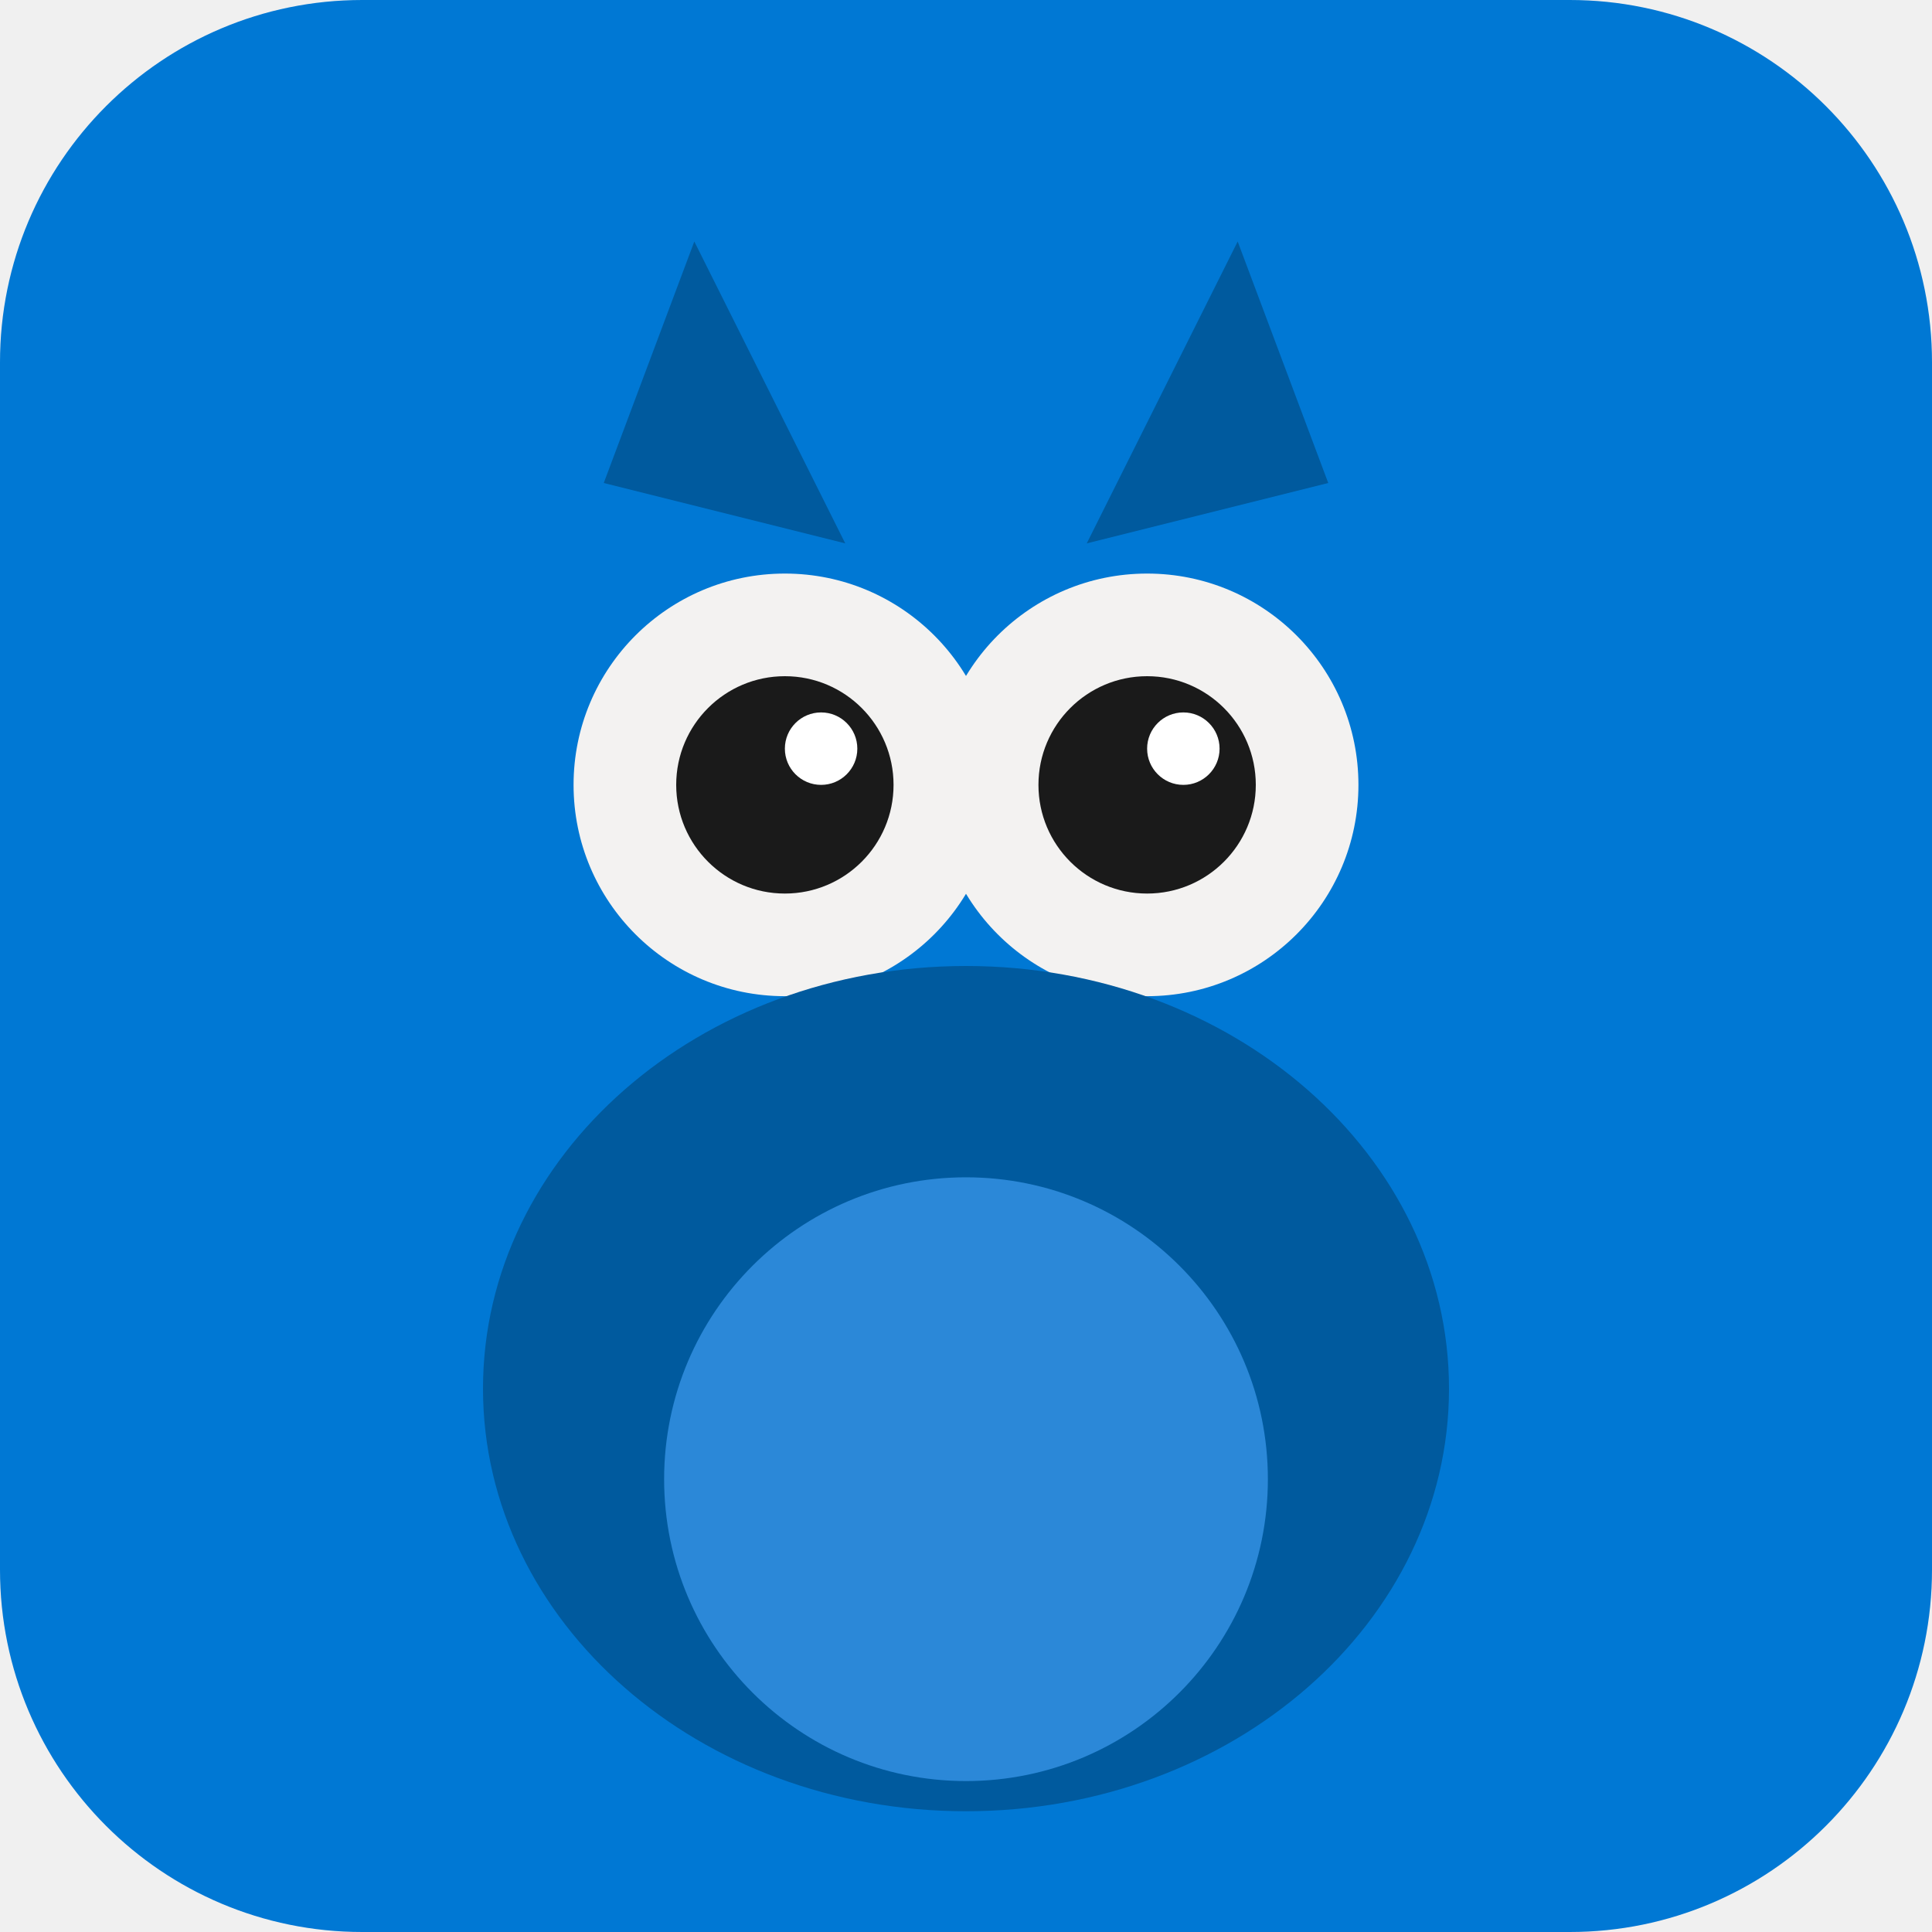
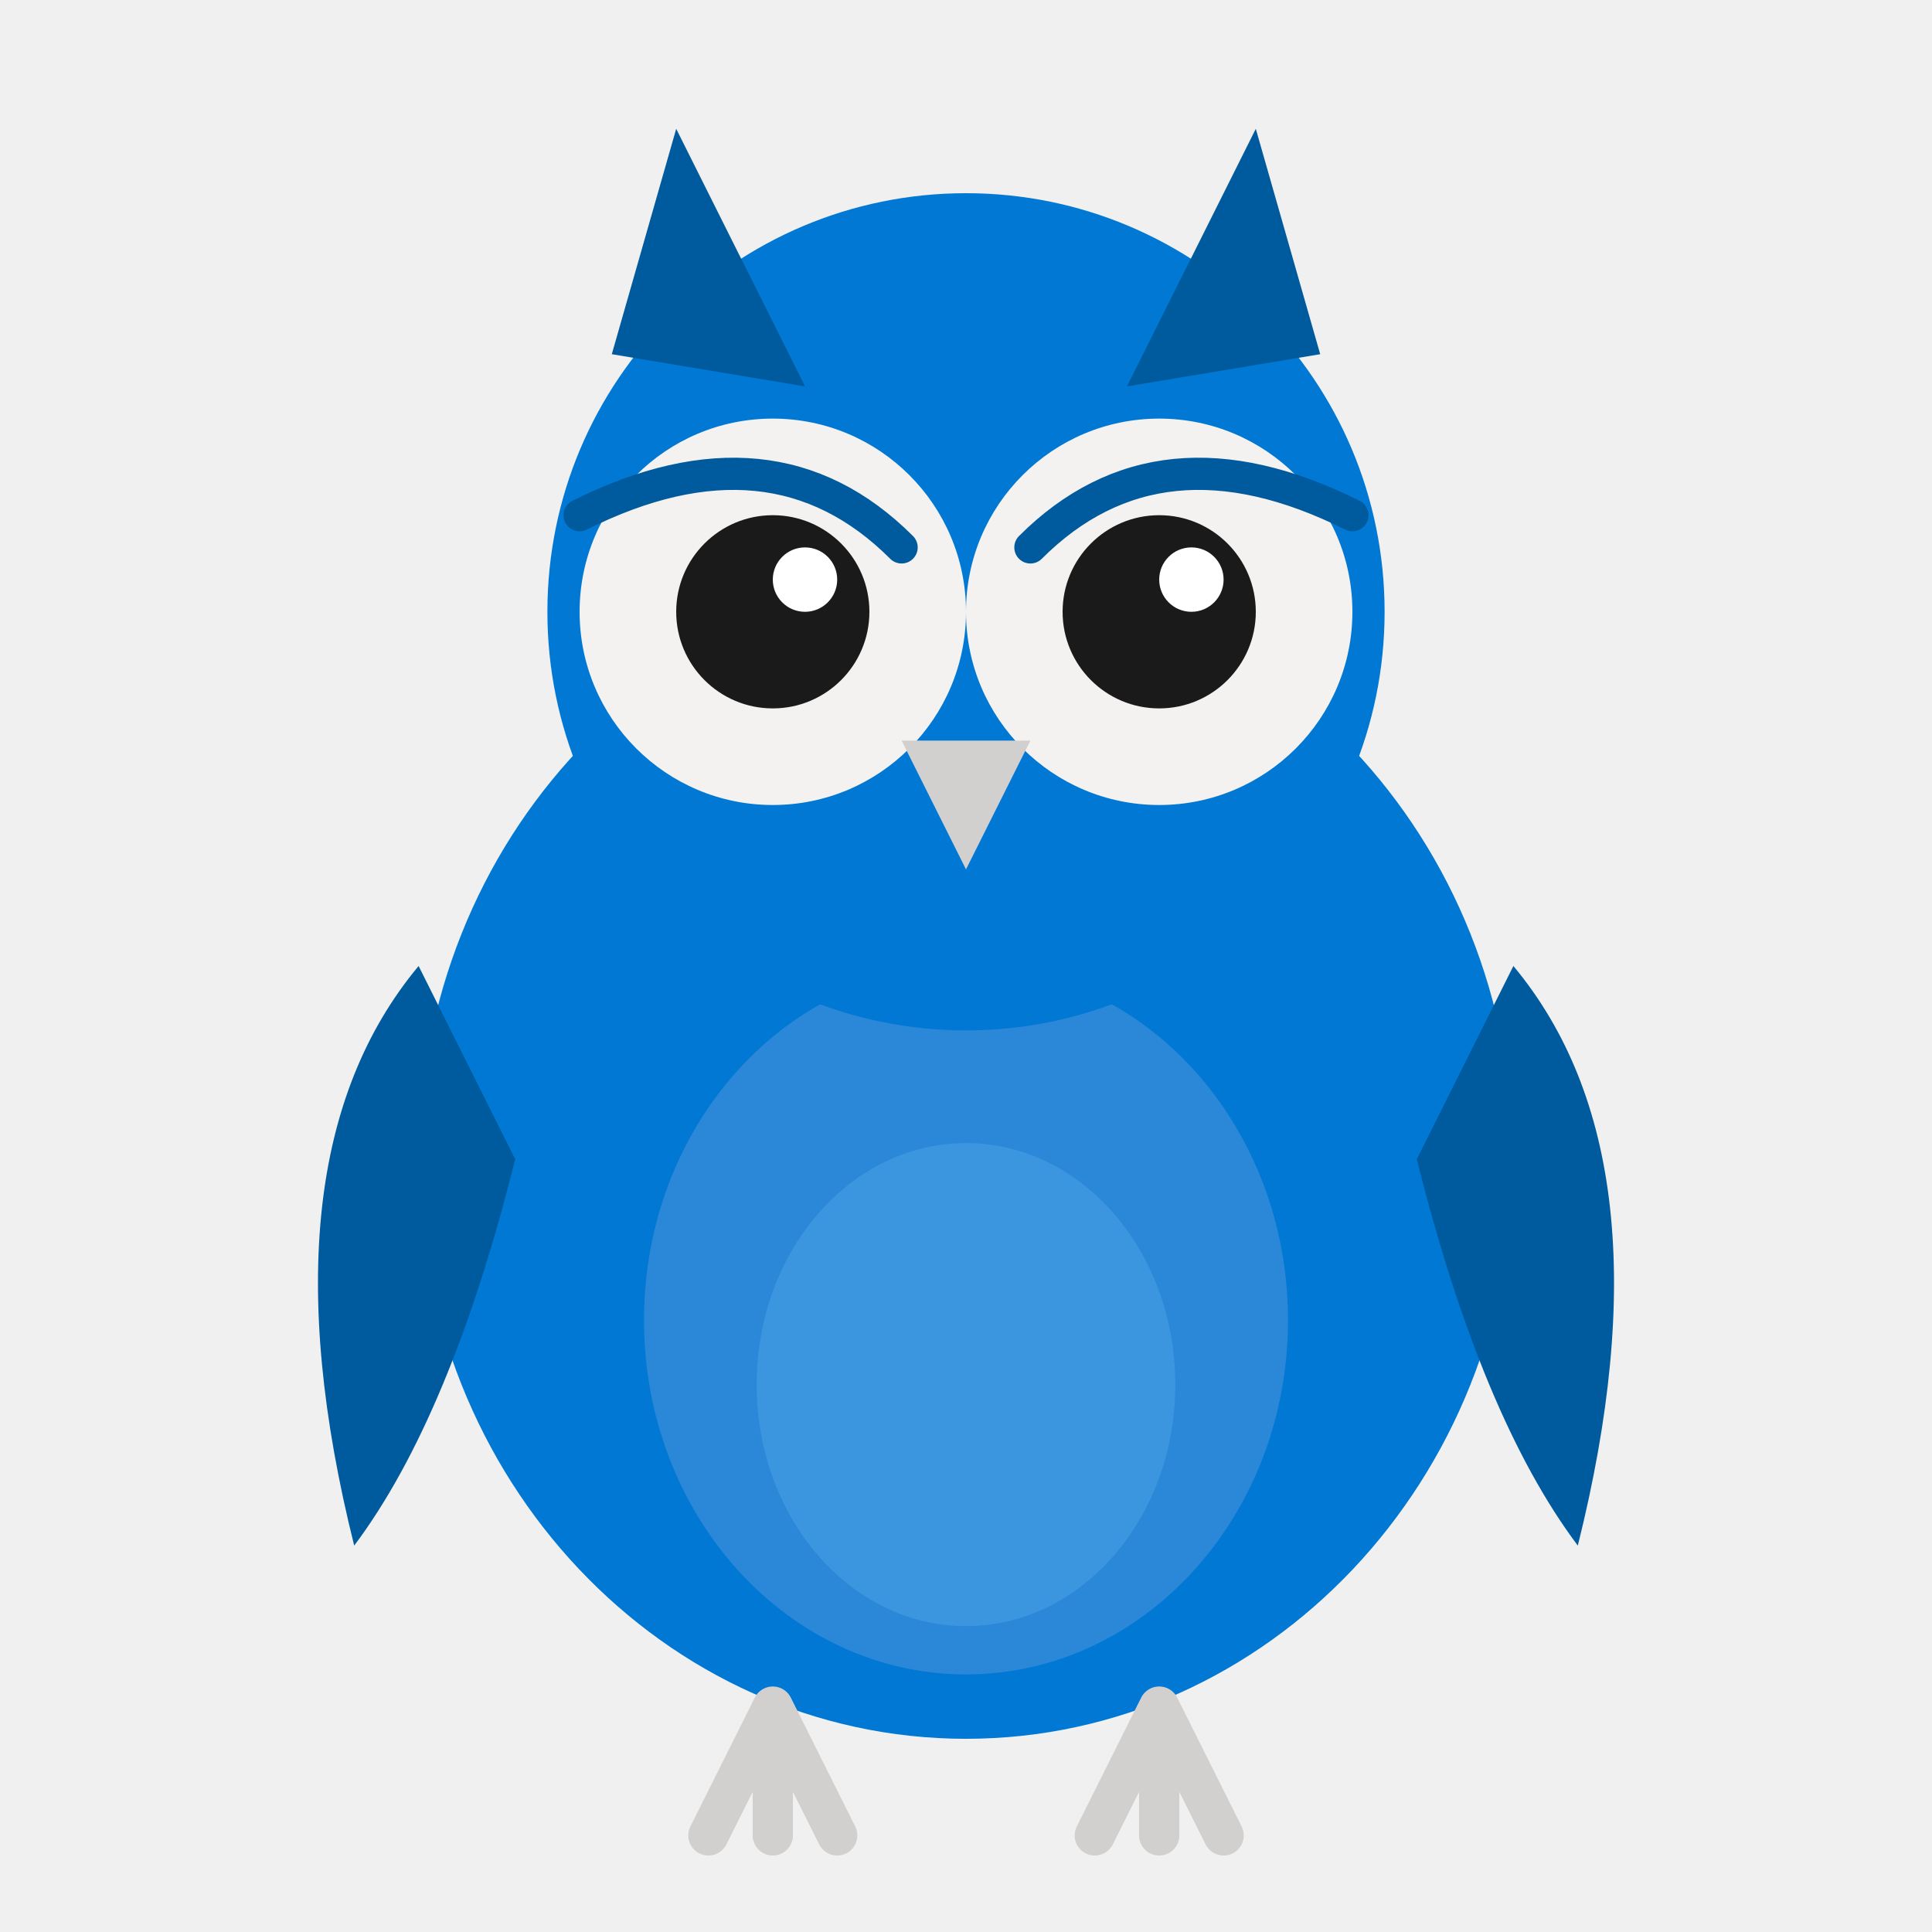
- <svg xmlns="http://www.w3.org/2000/svg" viewBox="0 0 32 32" fill="none">
-   <rect width="32" height="32" rx="6" fill="#0078D4" />
-   <circle cx="16" cy="13" r="8" fill="#0078D4" />
-   <path d="M10 8 L11.5 4 L14 9Z" fill="#005A9E" />
-   <path d="M22 8 L20.5 4 L18 9Z" fill="#005A9E" />
-   <circle cx="13" cy="13" r="3.5" fill="#F3F2F1" />
-   <circle cx="19" cy="13" r="3.5" fill="#F3F2F1" />
-   <circle cx="13" cy="13" r="1.8" fill="#1A1A1A" />
-   <circle cx="19" cy="13" r="1.8" fill="#1A1A1A" />
-   <circle cx="13.6" cy="12.4" r="0.6" fill="#FFFFFF" />
-   <circle cx="19.6" cy="12.4" r="0.6" fill="#FFFFFF" />
-   <path d="M15 17 L16 19.5 L17 17Z" fill="#D2D0CE" />
-   <ellipse cx="16" cy="23" rx="8" ry="7" fill="#005A9E" />
-   <ellipse cx="16" cy="24.5" rx="5" ry="5" fill="#2B88D8" />
+ <svg xmlns="http://www.w3.org/2000/svg" viewBox="0 0 120 120" fill="none">
+   <ellipse cx="60" cy="72" rx="34" ry="36" fill="#0078D4" />
+   <ellipse cx="60" cy="82" rx="20" ry="22" fill="#2B88D8" />
+   <ellipse cx="60" cy="86" rx="13" ry="15" fill="#3C96DF" />
+   <circle cx="60" cy="38" r="26" fill="#0078D4" />
+   <path d="M38 22 L42 8 L50 24Z" fill="#005A9E" />
+   <path d="M82 22 L78 8 L70 24Z" fill="#005A9E" />
+   <circle cx="48" cy="38" r="12" fill="#F3F2F1" />
+   <circle cx="72" cy="38" r="12" fill="#F3F2F1" />
+   <circle cx="48" cy="38" r="6" fill="#1A1A1A" />
+   <circle cx="72" cy="38" r="6" fill="#1A1A1A" />
+   <circle cx="50" cy="36" r="2" fill="#FFFFFF" />
+   <circle cx="74" cy="36" r="2" fill="#FFFFFF" />
+   <path d="M56 46 L60 54 L64 46Z" fill="#D2D0CE" />
+   <path d="M36 32 Q48 26 56 34" stroke="#005A9E" stroke-width="2" fill="none" stroke-linecap="round" />
+   <path d="M84 32 Q72 26 64 34" stroke="#005A9E" stroke-width="2" fill="none" stroke-linecap="round" />
+   <path d="M26 60 Q16 72 22 96 Q28 88 32 72Z" fill="#005A9E" />
+   <path d="M94 60 Q104 72 98 96 Q92 88 88 72Z" fill="#005A9E" />
+   <path d="M48 106 L44 114 M48 106 L48 114 M48 106 L52 114" stroke="#D2D0CE" stroke-width="2.5" stroke-linecap="round" />
+   <path d="M72 106 L68 114 M72 106 L72 114 M72 106 L76 114" stroke="#D2D0CE" stroke-width="2.5" stroke-linecap="round" />
</svg>
